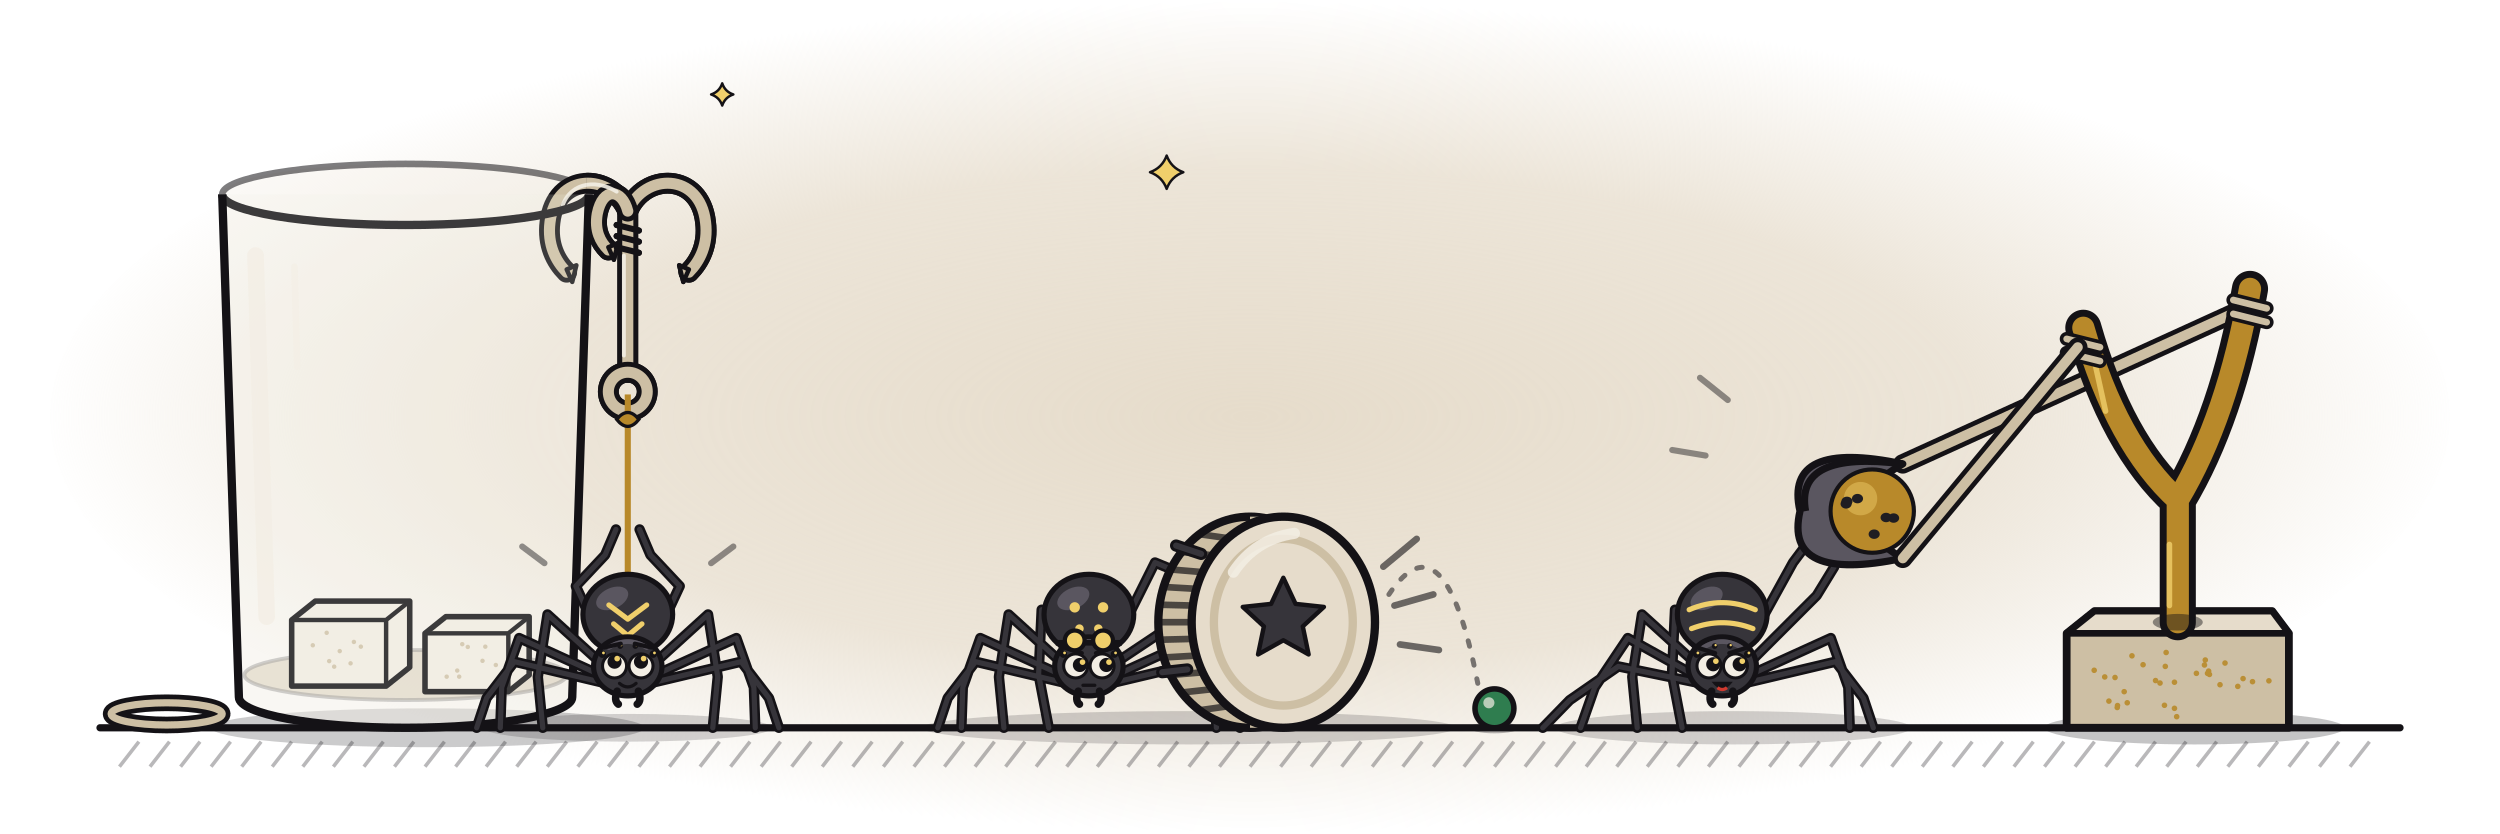
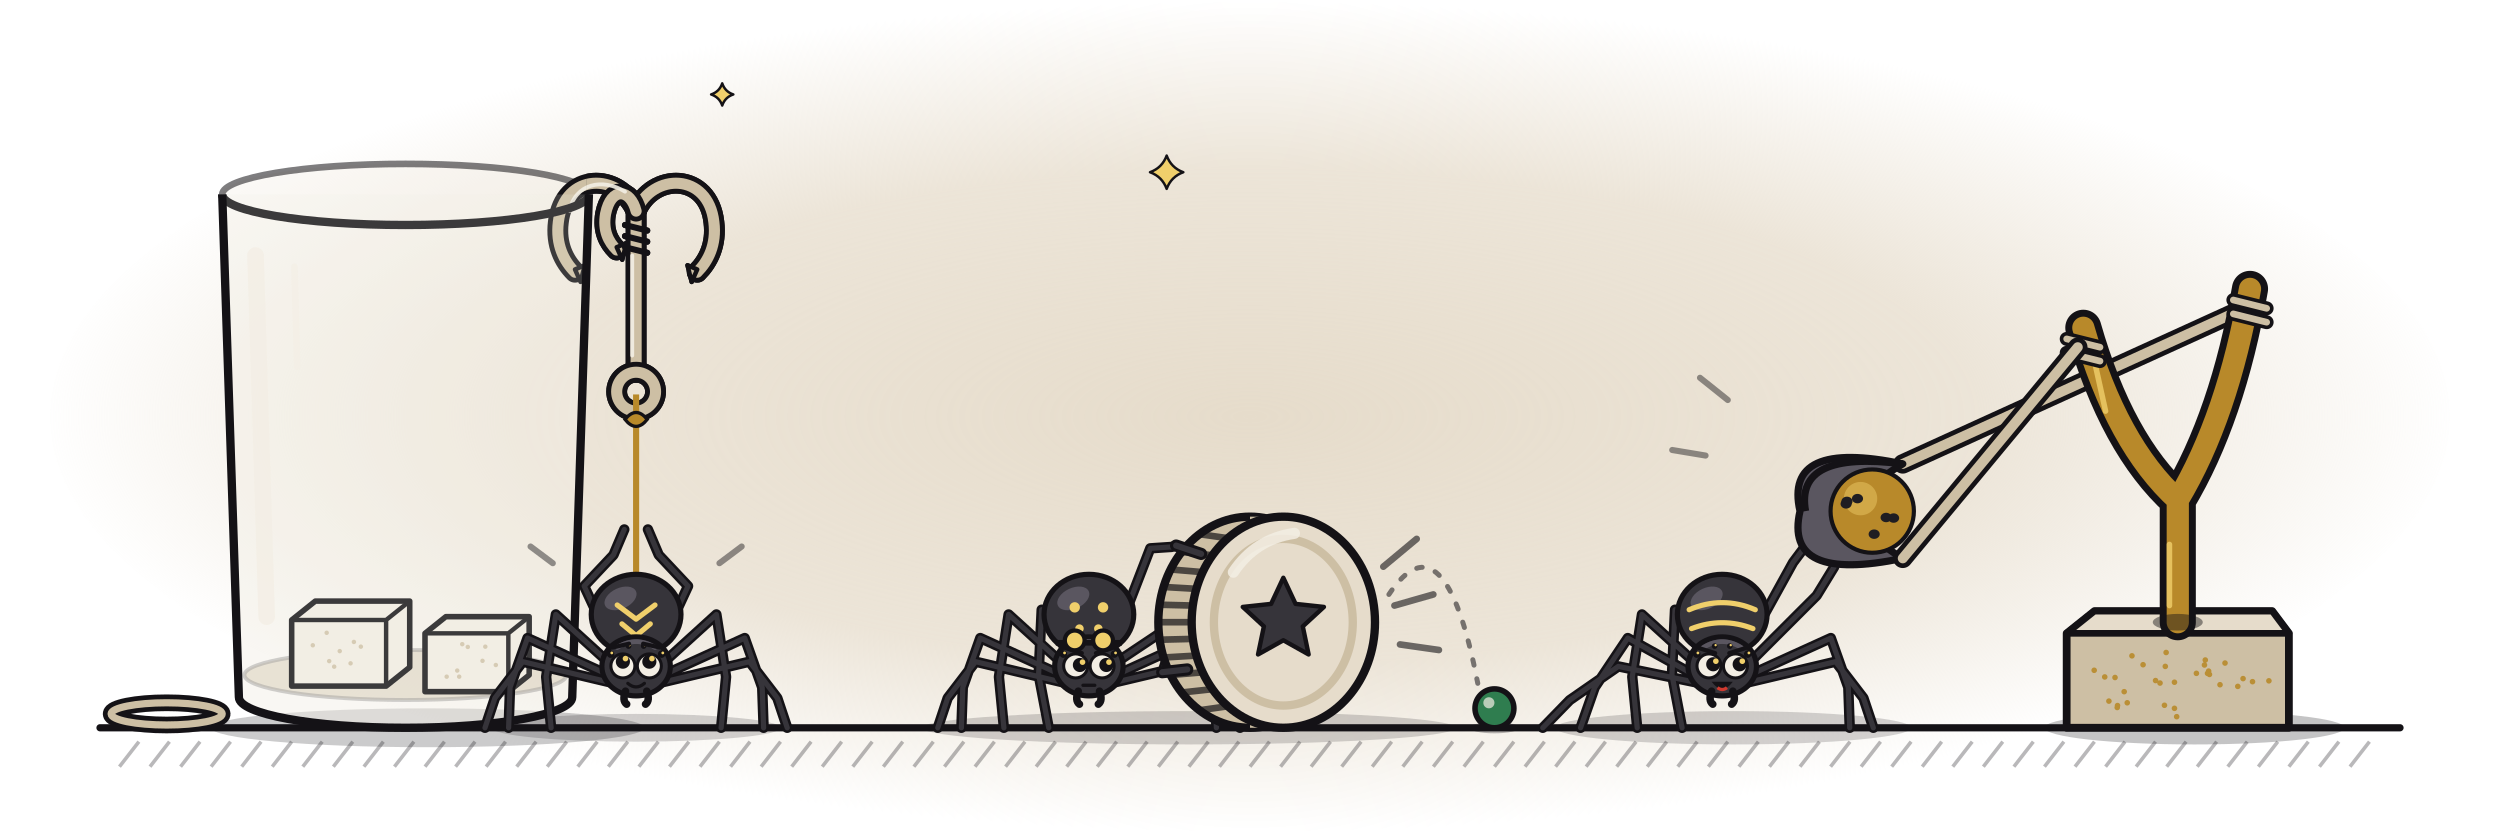
<svg xmlns="http://www.w3.org/2000/svg" viewBox="0 0 900 300" role="img" aria-label="Gadgets: a paperclip grappling hook caught on a glass rim, a bottle-cap shield and a rubber-band launcher">
  <defs>
    <radialGradient id="cgd-glow" cx="50%" cy="50%" r="50%">
      <stop offset="0" stop-color="#e6dccb" />
      <stop offset=".6" stop-color="#e6dccb" stop-opacity=".75" />
      <stop offset="1" stop-color="#e6dccb" stop-opacity="0" />
    </radialGradient>
  </defs>
  <ellipse cx="450" cy="150" rx="432" ry="150" fill="url(#cgd-glow)" />
  <path d="M36 262H864" stroke="#141216" stroke-width="2.6" stroke-linecap="round" />
  <path d="M50 267l-7 9M61 267l-7 9M72 267l-7 9M83 267l-7 9M94 267l-7 9M105 267l-7 9M116 267l-7 9M127 267l-7 9M138 267l-7 9M149 267l-7 9M160 267l-7 9M171 267l-7 9M182 267l-7 9M193 267l-7 9M204 267l-7 9M215 267l-7 9M226 267l-7 9M237 267l-7 9M248 267l-7 9M259 267l-7 9M270 267l-7 9M281 267l-7 9M292 267l-7 9M303 267l-7 9M314 267l-7 9M325 267l-7 9M336 267l-7 9M347 267l-7 9M358 267l-7 9M369 267l-7 9M380 267l-7 9M391 267l-7 9M402 267l-7 9M413 267l-7 9M424 267l-7 9M435 267l-7 9M446 267l-7 9M457 267l-7 9M468 267l-7 9M479 267l-7 9M490 267l-7 9M501 267l-7 9M512 267l-7 9M523 267l-7 9M534 267l-7 9M545 267l-7 9M556 267l-7 9M567 267l-7 9M578 267l-7 9M589 267l-7 9M600 267l-7 9M611 267l-7 9M622 267l-7 9M633 267l-7 9M644 267l-7 9M655 267l-7 9M666 267l-7 9M677 267l-7 9M688 267l-7 9M699 267l-7 9M710 267l-7 9M721 267l-7 9M732 267l-7 9M743 267l-7 9M754 267l-7 9M765 267l-7 9M776 267l-7 9M787 267l-7 9M798 267l-7 9M809 267l-7 9M820 267l-7 9M831 267l-7 9M842 267l-7 9M853 267l-7 9" stroke="#141216" stroke-width="1.3" opacity=".3" />
  <ellipse cx="154" cy="262" rx="78" ry="7" fill="#141216" opacity="0.22" />
  <path d="M80 70L86 251A60 11 0 0 0 206 251L212 70A66 11 0 0 0 80 70z" fill="#f3eee4" fill-opacity=".35" />
  <path d="M80 70A66 11 0 0 1 212 70" fill="none" stroke="#141216" stroke-width="2.4" opacity=".55" />
  <ellipse cx="146" cy="243" rx="58" ry="9" fill="#cdbfa4" opacity=".45" stroke="#141216" stroke-width="1.4" stroke-opacity=".5" />
  <path d="M105 247v-23.8l8.5 -6.8h34v23.8l-8.5 6.8z" fill="#f3eee4" stroke="#141216" stroke-width="2" stroke-linejoin="round" />
  <path d="M105 223.2h34l8.5 -6.8M139 223.2v23.8" fill="none" stroke="#141216" stroke-width="1.6" stroke-linejoin="round" />
  <path d="M120.3 240h0.01M118.5 238h0.01M117.6 227.8h0.01M129.9 232.8h0.01M112.6 232.3h0.01M126.2 238.8h0.01M122.3 234.4h0.01M127.4 231.1h0.01" stroke="#cdbfa4" stroke-width="1.6" stroke-linecap="round" opacity="0.9" />
  <path d="M153 249v-21l7.5 -6h30v21l-7.5 6z" fill="#f3eee4" stroke="#141216" stroke-width="2" stroke-linejoin="round" />
  <path d="M153 228h30l7.5 -6M183 228v21" fill="none" stroke="#141216" stroke-width="1.6" stroke-linejoin="round" />
  <path d="M165.3 243.6h0.01M174.7 232.8h0.01M164.6 241.4h0.01M168.4 232.9h0.01M173.7 237.9h0.01M178.5 239.4h0.01M166.4 231.9h0.01M160.8 243.6h0.01" stroke="#cdbfa4" stroke-width="1.6" stroke-linecap="round" opacity="0.9" />
-   <g transform="translate(226 76) rotate(0) scale(1)">
+   <g transform="translate(229 76) rotate(0) scale(1)">
    <path d="M0 0C-6 -14 -26 -14 -28 4C-29 12 -26 18 -22 22" stroke="#141216" stroke-width="7.5" fill="none" stroke-linecap="round" stroke-linejoin="round" />
    <path d="M0 0C-6 -14 -26 -14 -28 4C-29 12 -26 18 -22 22" stroke="#cdbfa4" stroke-width="4" fill="none" stroke-linecap="round" stroke-linejoin="round" />
    <path d="M0 0C6 -14 26 -14 28 4C29 12 26 18 22 22" stroke="#141216" stroke-width="7.5" fill="none" stroke-linecap="round" stroke-linejoin="round" />
    <path d="M0 0C6 -14 26 -14 28 4C29 12 26 18 22 22" stroke="#cdbfa4" stroke-width="4" fill="none" stroke-linecap="round" stroke-linejoin="round" />
    <path d="M0 0V58" stroke="#141216" stroke-width="7.5" fill="none" stroke-linecap="round" stroke-linejoin="round" />
    <path d="M0 0V58" stroke="#cdbfa4" stroke-width="4" fill="none" stroke-linecap="round" stroke-linejoin="round" />
    <path d="M0 0C-2 -8 -9 -9 -11 1C-12 7 -10 11 -7 14" stroke="#141216" stroke-width="7.5" fill="none" stroke-linecap="round" stroke-linejoin="round" />
    <path d="M0 0C-2 -8 -9 -9 -11 1C-12 7 -10 11 -7 14" stroke="#cdbfa4" stroke-width="4" fill="none" stroke-linecap="round" stroke-linejoin="round" />
    <path d="M-22 21l3.5 -1.5 -1.5 6z" fill="#cdbfa4" stroke="#141216" stroke-width="1.6" stroke-linejoin="round" />
    <path d="M22 21l-3.5 -1.5 1.5 6z" fill="#cdbfa4" stroke="#141216" stroke-width="1.6" stroke-linejoin="round" />
    <path d="M-7 13l3.5 -1.5 -1.5 6z" fill="#cdbfa4" stroke="#141216" stroke-width="1.6" stroke-linejoin="round" />
    <circle cx="0" cy="65" r="7" fill="none" stroke="#141216" stroke-width="7.5" />
    <circle cx="0" cy="65" r="7" fill="none" stroke="#cdbfa4" stroke-width="4" />
    <path d="M-1.4 16V52" stroke="#f3eee4" stroke-width="1.4" fill="none" stroke-linecap="round" stroke-linejoin="round" opacity=".9" />
    <path d="M-4 -7C-12 -12 -22 -10 -24 0" stroke="#f3eee4" stroke-width="1.4" fill="none" stroke-linecap="round" stroke-linejoin="round" opacity=".9" />
    <path d="M-4 5l8 2M-4 9l8 2M-4 13l8 2" stroke="#141216" stroke-width="2.2" fill="none" stroke-linecap="round" stroke-linejoin="round" />
  </g>
  <path d="M80 70A66 11 0 0 0 212 70" fill="none" stroke="#141216" stroke-width="3" />
  <path d="M80 70L86 251A60 11 0 0 0 206 251L212 70" fill="#f3eee4" fill-opacity=".18" stroke="#141216" stroke-width="3" stroke-linejoin="round" />
  <path d="M92 92L96 222" stroke="#f3eee4" stroke-width="6" fill="none" stroke-linecap="round" stroke-linejoin="round" opacity=".75" />
  <path d="M106 96l1 36" stroke="#f3eee4" stroke-width="2.4" fill="none" stroke-linecap="round" stroke-linejoin="round" opacity=".6" />
  <clipPath id="cgd-out">
    <rect x="211" y="0" width="300" height="300" />
  </clipPath>
  <g clip-path="url(#cgd-out)">
-     <g transform="translate(226 76) rotate(0) scale(1)">
+     <g transform="translate(229 76) rotate(0) scale(1)">
      <path d="M0 0C-6 -14 -26 -14 -28 4C-29 12 -26 18 -22 22" stroke="#141216" stroke-width="7.5" fill="none" stroke-linecap="round" stroke-linejoin="round" />
      <path d="M0 0C-6 -14 -26 -14 -28 4C-29 12 -26 18 -22 22" stroke="#cdbfa4" stroke-width="4" fill="none" stroke-linecap="round" stroke-linejoin="round" />
      <path d="M0 0C6 -14 26 -14 28 4C29 12 26 18 22 22" stroke="#141216" stroke-width="7.5" fill="none" stroke-linecap="round" stroke-linejoin="round" />
      <path d="M0 0C6 -14 26 -14 28 4C29 12 26 18 22 22" stroke="#cdbfa4" stroke-width="4" fill="none" stroke-linecap="round" stroke-linejoin="round" />
      <path d="M0 0V58" stroke="#141216" stroke-width="7.5" fill="none" stroke-linecap="round" stroke-linejoin="round" />
      <path d="M0 0V58" stroke="#cdbfa4" stroke-width="4" fill="none" stroke-linecap="round" stroke-linejoin="round" />
      <path d="M0 0C-2 -8 -9 -9 -11 1C-12 7 -10 11 -7 14" stroke="#141216" stroke-width="7.5" fill="none" stroke-linecap="round" stroke-linejoin="round" />
      <path d="M0 0C-2 -8 -9 -9 -11 1C-12 7 -10 11 -7 14" stroke="#cdbfa4" stroke-width="4" fill="none" stroke-linecap="round" stroke-linejoin="round" />
      <path d="M-22 21l3.5 -1.5 -1.5 6z" fill="#cdbfa4" stroke="#141216" stroke-width="1.6" stroke-linejoin="round" />
      <path d="M22 21l-3.5 -1.5 1.5 6z" fill="#cdbfa4" stroke="#141216" stroke-width="1.6" stroke-linejoin="round" />
      <path d="M-7 13l3.5 -1.5 -1.5 6z" fill="#cdbfa4" stroke="#141216" stroke-width="1.6" stroke-linejoin="round" />
      <circle cx="0" cy="65" r="7" fill="none" stroke="#141216" stroke-width="7.5" />
      <circle cx="0" cy="65" r="7" fill="none" stroke="#cdbfa4" stroke-width="4" />
      <path d="M-1.4 16V52" stroke="#f3eee4" stroke-width="1.4" fill="none" stroke-linecap="round" stroke-linejoin="round" opacity=".9" />
      <path d="M-4 -7C-12 -12 -22 -10 -24 0" stroke="#f3eee4" stroke-width="1.4" fill="none" stroke-linecap="round" stroke-linejoin="round" opacity=".9" />
      <path d="M-4 5l8 2M-4 9l8 2M-4 13l8 2" stroke="#141216" stroke-width="2.2" fill="none" stroke-linecap="round" stroke-linejoin="round" />
    </g>
  </g>
-   <path d="M226 142V207.8" stroke="#b8892a" stroke-width="2.2" />
-   <path d="M222 151q4 -5 8 0q-4 5 -8 0z" fill="#b8892a" stroke="#141216" stroke-width="1.2" />
-   <ellipse cx="226" cy="262" rx="52" ry="5" fill="#141216" opacity="0.18" />
-   <g transform="translate(226 239.9) scale(0.85 0.85)">
+   <path d="M229 142V207.8" stroke="#b8892a" stroke-width="2.2" />
+   <path d="M225 151q4 -5 8 0q-4 5 -8 0z" fill="#b8892a" stroke="#141216" stroke-width="1.2" />
+   <ellipse cx="229" cy="262" rx="52" ry="5" fill="#141216" opacity="0.18" />
+   <g transform="translate(229 239.9) scale(0.85 0.85)">
    <path d="M9 -6L22 -34L9.6 -47.2L5 -58M12 -2L34 -22L38.1 4.4L36 26M13 3L46 -12L53.4 8.9L54 26M10 7L48 -2L59.8 13.4L64 26M-9 -6L-22 -34L-9.6 -47.2L-5 -58M-12 -2L-34 -22L-38.1 4.4L-36 26M-13 3L-46 -12L-53.4 8.9L-54 26M-10 7L-48 -2L-59.8 13.4L-64 26" stroke="#141216" stroke-width="4.4" fill="none" stroke-linecap="round" stroke-linejoin="round" />
    <path d="M9 -6L22 -34L9.6 -47.2L5 -58M12 -2L34 -22L38.1 4.4L36 26M13 3L46 -12L53.4 8.9L54 26M10 7L48 -2L59.8 13.4L64 26M-9 -6L-22 -34L-9.6 -47.2L-5 -58M-12 -2L-34 -22L-38.1 4.4L-36 26M-13 3L-46 -12L-53.4 8.9L-54 26M-10 7L-48 -2L-59.8 13.4L-64 26" stroke="#36343a" stroke-width="2.2" fill="none" stroke-linecap="round" stroke-linejoin="round" />
    <ellipse cx="0" cy="-22" rx="19" ry="17" fill="#36343a" stroke="#141216" stroke-width="2.2" />
    <ellipse cx="-6.6" cy="-28.8" rx="7.2" ry="4.4" fill="#5a5660" transform="rotate(-25 -6.6 -28.8)" />
    <path d="M-8 -26l8 6 8-6M-6 -18l6 5 6-5" stroke="#f0cf6b" stroke-width="2.2" fill="none" stroke-linecap="round" stroke-linejoin="round" />
    <ellipse cx="0" cy="0" rx="14.5" ry="12.5" fill="#36343a" stroke="#141216" stroke-width="2.2" />
    <path d="M-8 -8q8 -5 16 0" stroke="#5a5660" stroke-width="2" fill="none" stroke-linecap="round" />
    <path d="M-4.5 10.5q-1.5 4 0.5 5.5M4.5 10.5q1.5 4 -0.5 5.5" stroke="#141216" stroke-width="3.2" fill="none" stroke-linecap="round" />
    <circle cx="-10.8" cy="-5.2" r="1.6" fill="#141216" />
    <circle cx="-10.3" cy="-5.7" r="0.6" fill="#f0cf6b" />
    <circle cx="10.8" cy="-5.2" r="1.6" fill="#141216" />
    <circle cx="11.3" cy="-5.7" r="0.6" fill="#f0cf6b" />
    <circle cx="-3.2" cy="-8.6" r="1.2" fill="#141216" />
    <circle cx="-2.8" cy="-9" r="0.5" fill="#f0cf6b" />
    <circle cx="3.2" cy="-8.6" r="1.2" fill="#141216" />
    <circle cx="3.6" cy="-9" r="0.5" fill="#f0cf6b" />
    <circle cx="-5.6" cy="-0.2" r="5.1" fill="#f3eee4" stroke="#141216" stroke-width="1.3" />
    <circle cx="-5.6" cy="-2" r="3" fill="#141216" />
    <circle cx="-4.5" cy="-3.3" r="1.2" fill="#f0cf6b" />
    <circle cx="5.6" cy="-0.2" r="5.1" fill="#f3eee4" stroke="#141216" stroke-width="1.3" />
    <circle cx="5.6" cy="-2" r="3" fill="#141216" />
    <circle cx="6.7" cy="-3.3" r="1.2" fill="#f0cf6b" />
    <path d="M-10 -8l7 -1.6M10 -8l-7 -1.6" stroke="#141216" stroke-width="1.8" stroke-linecap="round" />
    <path d="M-3.5 7.2q3.5 3 7 0" stroke="#141216" stroke-width="1.4" fill="none" stroke-linecap="round" />
  </g>
-   <path d="M196 202.75l-8 -6M256 202.75l8 -6" stroke="#141216" stroke-width="2.2" fill="none" stroke-linecap="round" stroke-linejoin="round" opacity=".45" />
+   <path d="M199 202.75l-8 -6M259 202.75l8 -6" stroke="#141216" stroke-width="2.2" fill="none" stroke-linecap="round" stroke-linejoin="round" opacity=".45" />
  <ellipse cx="428" cy="262" rx="96" ry="6" fill="#141216" opacity="0.18" />
  <g transform="translate(392 239.9) scale(0.85 0.85)">
-     <path d="M9 -6L28 -44L37.9 -39.9L40.5 -36.5M12 -2L30 -14L35.8 -4.4L35 3.5M13 3L46 -12L53.4 8.9L54 26M10 7L48 -2L59.8 13.4L64 26M-9 -6L-20 -24L-21.3 3.5L-17 26M-12 -2L-34 -22L-38.1 4.4L-36 26M-13 3L-46 -12L-53.4 8.9L-54 26M-10 7L-48 -2L-59.8 13.4L-64 26" stroke="#141216" stroke-width="4.4" fill="none" stroke-linecap="round" stroke-linejoin="round" />
-     <path d="M9 -6L28 -44L37.9 -39.9L40.5 -36.5M12 -2L30 -14L35.8 -4.4L35 3.5M13 3L46 -12L53.4 8.9L54 26M10 7L48 -2L59.8 13.4L64 26M-9 -6L-20 -24L-21.3 3.5L-17 26M-12 -2L-34 -22L-38.1 4.4L-36 26M-13 3L-46 -12L-53.4 8.9L-54 26M-10 7L-48 -2L-59.8 13.4L-64 26" stroke="#36343a" stroke-width="2.2" fill="none" stroke-linecap="round" stroke-linejoin="round" />
+     <path d="M9 -6L26 -50L35 -50.6L37 -51.2M12 -2L30 -14L33.6 -4.9L31.1 2.5M13 3L46 -12L53.4 8.9L54 26M10 7L48 -2L59.8 13.4L64 26M-9 -6L-20 -24L-21.3 3.5L-17 26M-12 -2L-34 -22L-38.1 4.4L-36 26M-13 3L-46 -12L-53.4 8.9L-54 26M-10 7L-48 -2L-59.8 13.4L-64 26" stroke="#141216" stroke-width="4.4" fill="none" stroke-linecap="round" stroke-linejoin="round" />
+     <path d="M9 -6L26 -50L35 -50.6L37 -51.2M12 -2L30 -14L33.6 -4.9L31.1 2.5M13 3L46 -12L53.4 8.9L54 26M10 7L48 -2L59.8 13.4L64 26M-9 -6L-20 -24L-21.3 3.5L-17 26M-12 -2L-34 -22L-38.1 4.4L-36 26M-13 3L-46 -12L-53.4 8.9L-54 26M-10 7L-48 -2L-59.8 13.4L-64 26" stroke="#36343a" stroke-width="2.2" fill="none" stroke-linecap="round" stroke-linejoin="round" />
    <ellipse cx="0" cy="-22" rx="19" ry="17" fill="#36343a" stroke="#141216" stroke-width="2.2" />
    <ellipse cx="-6.6" cy="-28.8" rx="7.2" ry="4.4" fill="#5a5660" transform="rotate(-25 -6.6 -28.8)" />
    <g fill="#f0cf6b">
      <circle cx="-6" cy="-25" r="2.2" />
      <circle cx="6" cy="-25" r="2.2" />
      <circle cx="-4" cy="-16" r="1.8" />
      <circle cx="4" cy="-16" r="1.8" />
    </g>
    <ellipse cx="0" cy="0" rx="14.5" ry="12.5" fill="#36343a" stroke="#141216" stroke-width="2.2" />
    <path d="M-8 -8q8 -5 16 0" stroke="#5a5660" stroke-width="2" fill="none" stroke-linecap="round" />
    <path d="M-4.5 10.5q-1.5 4 0.5 5.5M4.5 10.5q1.5 4 -0.5 5.5" stroke="#141216" stroke-width="3.2" fill="none" stroke-linecap="round" />
    <circle cx="-10.8" cy="-5.2" r="1.6" fill="#141216" />
    <circle cx="-10.3" cy="-5.7" r="0.6" fill="#f0cf6b" />
    <circle cx="10.8" cy="-5.2" r="1.6" fill="#141216" />
    <circle cx="11.3" cy="-5.7" r="0.6" fill="#f0cf6b" />
    <circle cx="-3.2" cy="-8.6" r="1.2" fill="#141216" />
    <circle cx="-2.8" cy="-9" r="0.5" fill="#f0cf6b" />
    <circle cx="3.2" cy="-8.6" r="1.2" fill="#141216" />
    <circle cx="3.6" cy="-9" r="0.5" fill="#f0cf6b" />
    <circle cx="-5.6" cy="-0.2" r="5.1" fill="#f3eee4" stroke="#141216" stroke-width="1.3" />
    <circle cx="-3.8" cy="-0.6" r="3" fill="#141216" />
    <circle cx="-2.7" cy="-1.8" r="1.2" fill="#f0cf6b" />
    <circle cx="5.6" cy="-0.2" r="5.1" fill="#f3eee4" stroke="#141216" stroke-width="1.3" />
    <circle cx="7.4" cy="-0.6" r="3" fill="#141216" />
    <circle cx="8.5" cy="-1.8" r="1.2" fill="#f0cf6b" />
    <path d="M-10 -7.8l7 2.2M10 -7.8l-7 2.2" stroke="#141216" stroke-width="1.8" stroke-linecap="round" />
    <path d="M-2.5 8h5" stroke="#141216" stroke-width="1.4" stroke-linecap="round" />
    <path d="M-14 -10h28" stroke="#141216" stroke-width="2.4" />
    <circle cx="-6" cy="-11" r="4.2" fill="#f0cf6b" stroke="#141216" stroke-width="1.8" />
    <circle cx="6" cy="-11" r="4.2" fill="#f0cf6b" stroke="#141216" stroke-width="1.8" />
  </g>
  <ellipse cx="450" cy="224" rx="33" ry="38" fill="#cdbfa4" stroke="#141216" stroke-width="3" />
  <path d="M450 186H462V262H450z" fill="#cdbfa4" />
  <path d="M431.8 192.3l12 1.7M425.4 198.7l12 1.3M421.4 205l12 1M418.9 211.3l12 0.7M417.5 217.7l12 0.3M417 224l12 0M417.5 230.3l12 -0.3M418.9 236.7l12 -0.7M421.4 243l12 -1M425.4 249.3l12 -1.3M431.8 255.7l12 -1.7" stroke="#141216" stroke-width="2.4" fill="none" stroke-linecap="round" stroke-linejoin="round" opacity=".7" />
  <ellipse cx="462" cy="224" rx="33" ry="38" fill="#e6dccb" stroke="#141216" stroke-width="3" />
  <ellipse cx="462" cy="224" rx="25" ry="30" fill="none" stroke="#cdbfa4" stroke-width="3" />
  <path d="M462 208l4.4 9.4 10.2 1.1-7.6 7 2.1 10.1-9.1-5.1-9.1 5.1 2.1-10.1-7.6-7 10.2-1.1z" fill="#36343a" stroke="#141216" stroke-width="1.6" stroke-linejoin="round" />
  <path d="M444 206q8 -12 22 -14" stroke="#f3eee4" stroke-width="4" fill="none" stroke-linecap="round" stroke-linejoin="round" opacity=".85" />
  <path d="M423.4 196.4l9 3" stroke="#141216" stroke-width="4.4" fill="none" stroke-linecap="round" stroke-linejoin="round" />
  <path d="M423.4 196.4l9 3" stroke="#36343a" stroke-width="2.2" fill="none" stroke-linecap="round" stroke-linejoin="round" />
  <path d="M418.4 242l9 -1" stroke="#141216" stroke-width="4.4" fill="none" stroke-linecap="round" stroke-linejoin="round" />
  <path d="M418.4 242l9 -1" stroke="#36343a" stroke-width="2.2" fill="none" stroke-linecap="round" stroke-linejoin="round" />
  <path d="M502 218l14 -4M498 204l12 -10M504 232l14 2" stroke="#141216" stroke-width="2.4" fill="none" stroke-linecap="round" stroke-linejoin="round" opacity=".6" />
  <path d="M500 214Q520 184 532 246" stroke="#141216" stroke-width="1.8" fill="none" stroke-linecap="round" stroke-linejoin="round" stroke-dasharray="2 5" opacity=".55" />
  <ellipse cx="538" cy="262" rx="9" ry="2" fill="#141216" opacity="0.3" />
  <circle cx="538" cy="255" r="7" fill="#2f7d4f" stroke="#141216" stroke-width="2" />
  <circle cx="536" cy="253" r="2" fill="#f3eee4" opacity=".7" />
  <ellipse cx="790" cy="262" rx="54" ry="6" fill="#141216" opacity="0.25" />
  <path d="M744 262V228l10 -8h64l6 8V262z" fill="#cdbfa4" stroke="#141216" stroke-width="2.8" stroke-linejoin="round" />
  <path d="M744 228l10 -8h64l6 8z" fill="#e6dccb" stroke="#141216" stroke-width="2.4" stroke-linejoin="round" />
  <path d="M783.6 258h0.01M795.4 242.8h0.01M779.5 239.9h0.01M799.2 246.5h0.01M762.2 254.7h0.01M759.2 252.4h0.01M767.5 236.1h0.01M765.8 253h0.01M816.8 245.1h0.01M782.8 245.6h0.01M801 238.7h0.01M794.7 242.4h0.01M793.6 239.4h0.01M776 245h0.01M771.5 239.3h0.01M764.7 249h0.01M795.1 241.6h0.01M779.2 253.9h0.01M779.8 234.9h0.01M793.9 237.6h0.01M782.8 255h0.01M757.7 243.7h0.01M790.7 242.4h0.01M762.3 254h0.01M777.6 245.9h0.01M805.6 247.1h0.01M807.5 244.3h0.01M761.4 243.9h0.01M810.9 245.4h0.01M753.9 241.3h0.01" stroke="#b8892a" stroke-width="2" stroke-linecap="round" opacity="0.9" />
  <path d="M808 111L685 167" stroke="#141216" stroke-width="7" fill="none" stroke-linecap="round" stroke-linejoin="round" />
  <path d="M808 111L685 167" stroke="#cdbfa4" stroke-width="3.6" fill="none" stroke-linecap="round" stroke-linejoin="round" />
  <path d="M784 224L784 180Q762 160 750 118M784 180Q802 150 810 104" stroke="#141216" stroke-width="13" fill="none" stroke-linecap="round" stroke-linejoin="round" />
  <path d="M784 224L784 180Q762 160 750 118M784 180Q802 150 810 104" stroke="#b8892a" stroke-width="8" fill="none" stroke-linecap="round" stroke-linejoin="round" />
  <path d="M781 218L781 196M758 148l-4 -18" stroke="#f0cf6b" stroke-width="2" fill="none" stroke-linecap="round" stroke-linejoin="round" opacity=".8" />
  <ellipse cx="784" cy="224" rx="9" ry="3" fill="#141216" opacity=".45" />
  <path d="M744 122l12 3M744 127l12 3" stroke="#141216" stroke-width="5" stroke-linecap="round" />
  <path d="M744 122l12 3M744 127l12 3" stroke="#cdbfa4" stroke-width="2.4" stroke-linecap="round" />
  <path d="M804 108l12 3M804 113l12 3" stroke="#141216" stroke-width="5" stroke-linecap="round" />
  <path d="M804 108l12 3M804 113l12 3" stroke="#cdbfa4" stroke-width="2.4" stroke-linecap="round" />
  <ellipse cx="624" cy="262" rx="64" ry="6" fill="#141216" opacity="0.18" />
  <g transform="translate(620 239.9) scale(0.85 0.85)">
    <path d="M9 -6L30 -44L40.7 -58.3L44 -70M12 -2L40 -30L47.4 -42.1L48 -52M13 3L46 -12L53.4 8.9L54 26M10 7L48 -2L59.8 13.4L64 26M-9 -6L-20 -24L-21.3 3.5L-17 26M-12 -2L-34 -22L-38.1 4.4L-36 26M-13 3L-40 -12L-54 8.9L-60 26M-10 7L-44 0L-64.6 14.3L-76 26" stroke="#141216" stroke-width="4.4" fill="none" stroke-linecap="round" stroke-linejoin="round" />
    <path d="M9 -6L30 -44L40.7 -58.3L44 -70M12 -2L40 -30L47.4 -42.1L48 -52M13 3L46 -12L53.4 8.9L54 26M10 7L48 -2L59.8 13.4L64 26M-9 -6L-20 -24L-21.3 3.5L-17 26M-12 -2L-34 -22L-38.1 4.4L-36 26M-13 3L-40 -12L-54 8.9L-60 26M-10 7L-44 0L-64.6 14.3L-76 26" stroke="#36343a" stroke-width="2.2" fill="none" stroke-linecap="round" stroke-linejoin="round" />
    <ellipse cx="0" cy="-22" rx="19" ry="17" fill="#36343a" stroke="#141216" stroke-width="2.2" />
    <ellipse cx="-6.6" cy="-28.8" rx="7.2" ry="4.4" fill="#5a5660" transform="rotate(-25 -6.6 -28.8)" />
    <path d="M-14 -24q14 -6 28 0M-13 -16q13 -5 26 0" stroke="#f0cf6b" stroke-width="2.2" fill="none" stroke-linecap="round" />
    <ellipse cx="0" cy="0" rx="14.5" ry="12.5" fill="#36343a" stroke="#141216" stroke-width="2.2" />
    <path d="M-8 -8q8 -5 16 0" stroke="#5a5660" stroke-width="2" fill="none" stroke-linecap="round" />
    <path d="M-4.5 10.5q-1.5 4 0.5 5.5M4.5 10.5q1.5 4 -0.5 5.5" stroke="#141216" stroke-width="3.2" fill="none" stroke-linecap="round" />
    <circle cx="-10.8" cy="-5.2" r="1.6" fill="#141216" />
    <circle cx="-10.3" cy="-5.7" r="0.6" fill="#f0cf6b" />
    <circle cx="10.8" cy="-5.2" r="1.6" fill="#141216" />
    <circle cx="11.3" cy="-5.7" r="0.6" fill="#f0cf6b" />
    <circle cx="-3.2" cy="-8.6" r="1.2" fill="#141216" />
    <circle cx="-2.8" cy="-9" r="0.5" fill="#f0cf6b" />
    <circle cx="3.2" cy="-8.6" r="1.2" fill="#141216" />
    <circle cx="3.6" cy="-9" r="0.5" fill="#f0cf6b" />
    <circle cx="-5.6" cy="-0.2" r="5.1" fill="#f3eee4" stroke="#141216" stroke-width="1.3" />
    <circle cx="-3.8" cy="-0.9" r="3" fill="#141216" />
    <circle cx="-2.7" cy="-2.2" r="1.2" fill="#f0cf6b" />
    <circle cx="5.6" cy="-0.2" r="5.1" fill="#f3eee4" stroke="#141216" stroke-width="1.3" />
    <circle cx="7.4" cy="-0.9" r="3" fill="#141216" />
    <circle cx="8.5" cy="-2.2" r="1.2" fill="#f0cf6b" />
    <path d="M-10 -7.8l7 2.2M10 -7.8l-7 2.2" stroke="#141216" stroke-width="1.8" stroke-linecap="round" />
    <path d="M-4.5 6.5q4.5 6 9 0z" fill="#141216" />
    <path d="M-2 9q2 1.6 4 0" stroke="#d13a2f" stroke-width="1.4" fill="none" />
  </g>
  <path d="M685 167Q642 158 648 184Q642 210 685 201Q656 184 685 167z" fill="#5a5660" stroke="#141216" stroke-width="2.6" stroke-linejoin="round" />
  <circle cx="674" cy="184" r="15" fill="#b8892a" stroke="#141216" stroke-width="1.5" />
  <circle cx="669.8" cy="179.5" r="6" fill="#f0cf6b" opacity=".45" />
  <ellipse cx="674.7" cy="192.3" rx="2" ry="1.7" fill="#1f1d22" />
  <ellipse cx="664.9" cy="180.5" rx="2" ry="1.7" fill="#1f1d22" />
  <ellipse cx="681.7" cy="186.5" rx="2" ry="1.7" fill="#1f1d22" />
  <ellipse cx="679" cy="186.3" rx="2" ry="1.7" fill="#1f1d22" />
  <ellipse cx="664.6" cy="181.4" rx="2" ry="1.7" fill="#1f1d22" />
  <ellipse cx="668.7" cy="179.5" rx="2" ry="1.7" fill="#1f1d22" />
  <path d="M685 167Q646 162 650 184" fill="none" stroke="#141216" stroke-width="2.6" />
  <path d="M748 125L685 201" stroke="#141216" stroke-width="7" fill="none" stroke-linecap="round" stroke-linejoin="round" />
  <path d="M748 125L685 201" stroke="#cdbfa4" stroke-width="3.6" fill="none" stroke-linecap="round" stroke-linejoin="round" />
  <path d="M622 144l-10 -8M614 164l-12 -2" stroke="#141216" stroke-width="2.2" fill="none" stroke-linecap="round" stroke-linejoin="round" opacity=".45" />
  <ellipse cx="60" cy="257" rx="20" ry="4" fill="none" stroke="#141216" stroke-width="6" />
  <ellipse cx="60" cy="257" rx="20" ry="4" fill="none" stroke="#cdbfa4" stroke-width="2.6" />
  <path d="M420 56Q421.6 60.4 426 62Q421.6 63.6 420 68Q418.4 63.6 414 62Q418.4 60.4 420 56z" fill="#f0cf6b" stroke="#141216" stroke-width="0.9" stroke-linejoin="round" />
  <path d="M260 30Q261 33 264 34Q261 35 260 38Q259 35 256 34Q259 33 260 30z" fill="#f0cf6b" stroke="#141216" stroke-width="0.9" stroke-linejoin="round" />
</svg>
